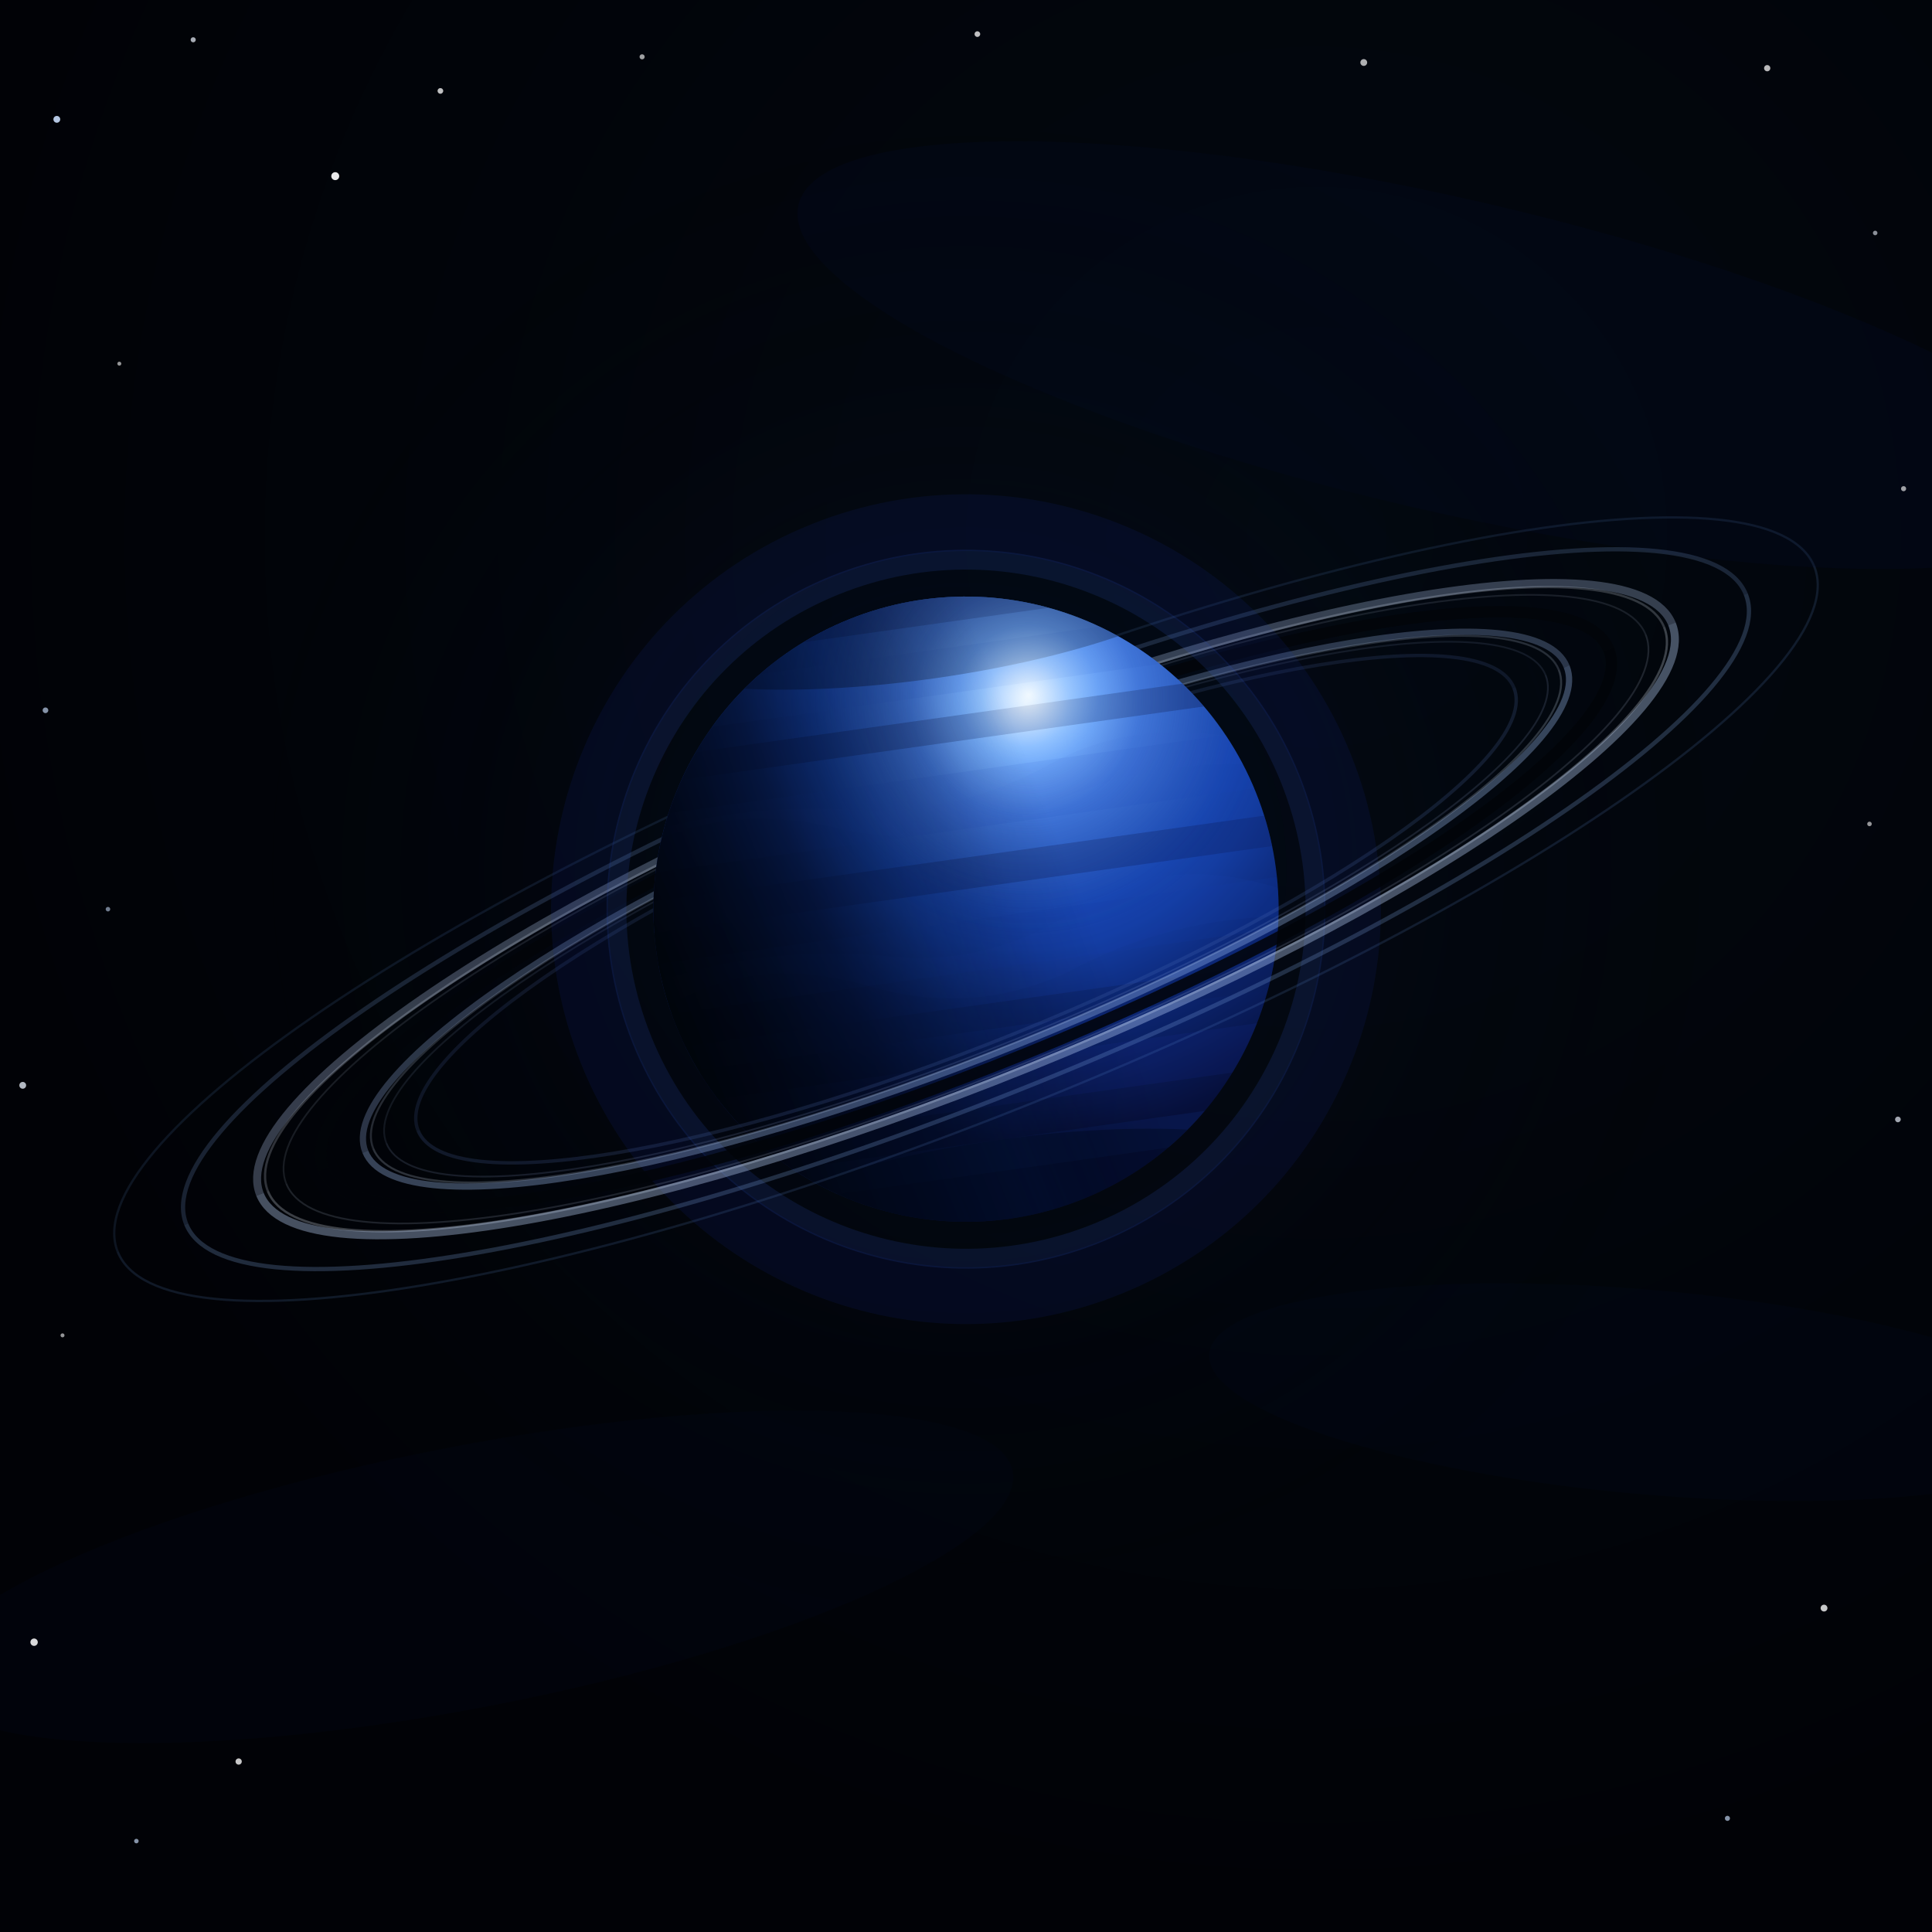
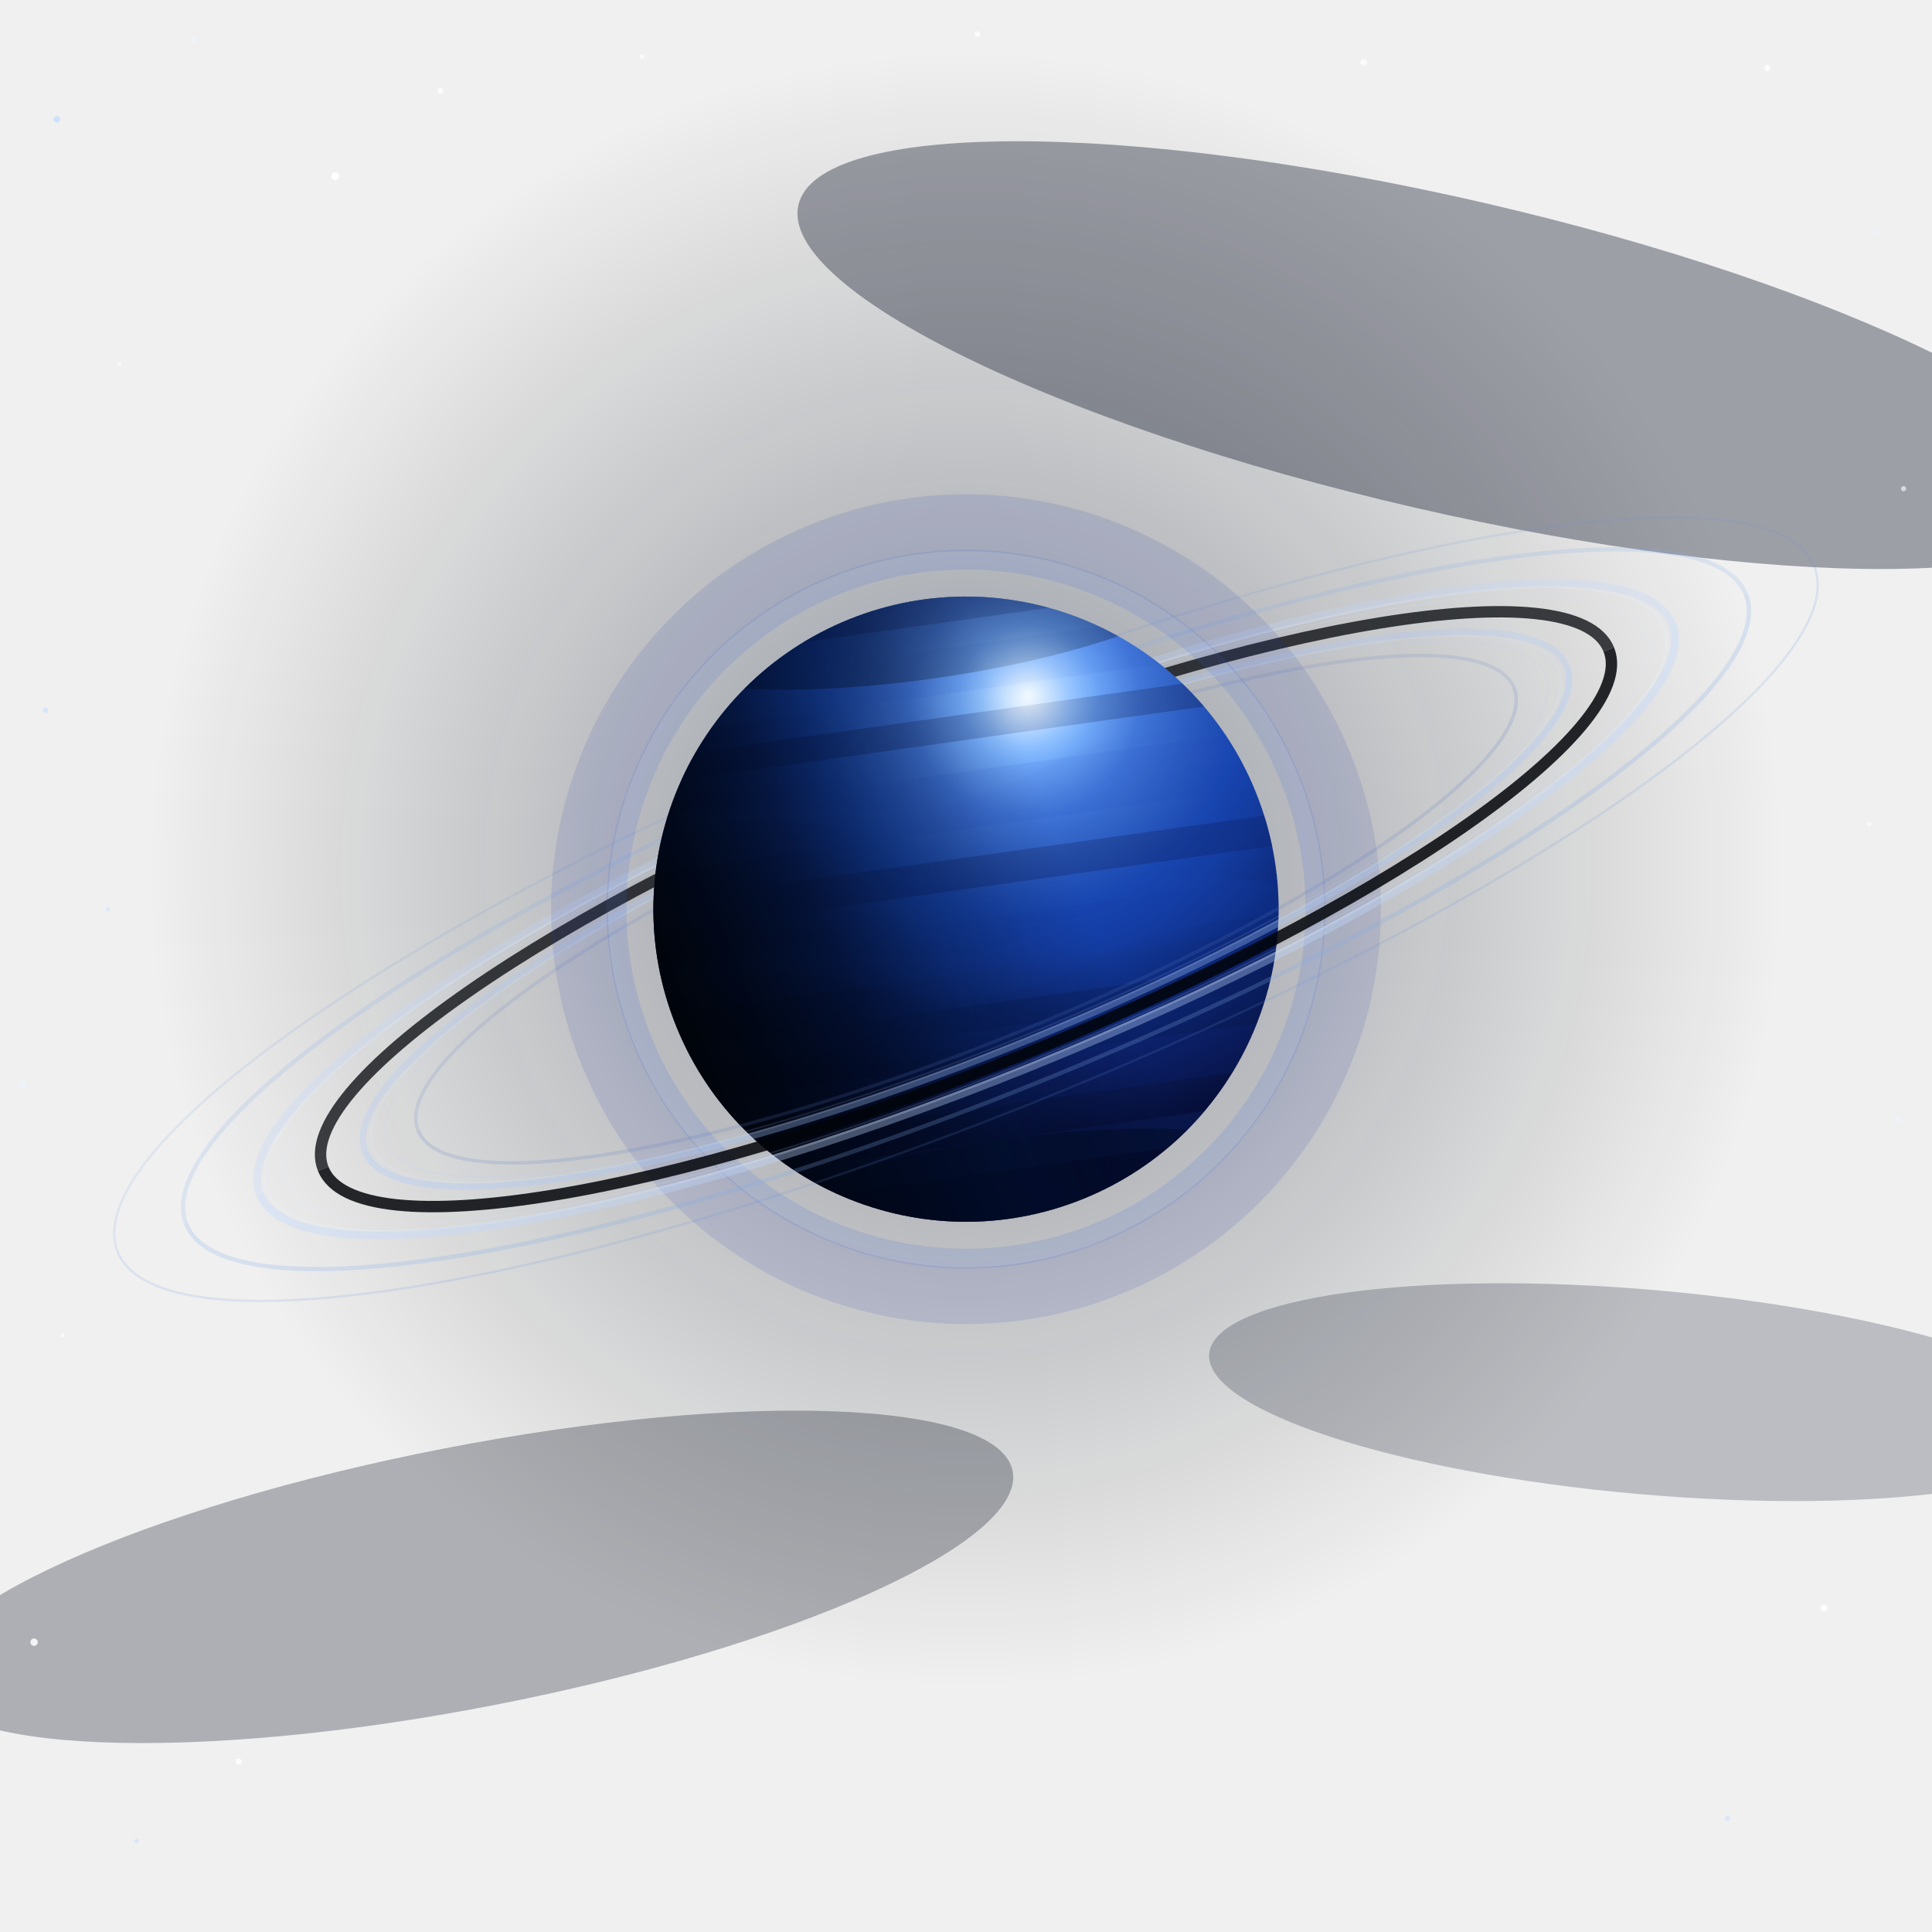
<svg xmlns="http://www.w3.org/2000/svg" width="100%" viewBox="0 0 680 680">
  <defs>
-     <radialGradient id="bg" cx="68%" cy="28%" r="72%">
-       <stop offset="0%" stop-color="#020810" />
-       <stop offset="100%" stop-color="#010206" />
-     </radialGradient>
    <radialGradient id="sceneGlow" cx="50%" cy="48%" r="42%">
      <stop offset="0%" stop-color="#081838" stop-opacity="0.42" />
      <stop offset="55%" stop-color="#030a18" stop-opacity="0.18" />
      <stop offset="100%" stop-color="#000" stop-opacity="0" />
    </radialGradient>
    <radialGradient id="pDay" cx="71%" cy="23%" r="70%">
      <stop offset="0%" stop-color="#e8f4ff" />
      <stop offset="10%" stop-color="#80b8ff" />
      <stop offset="26%" stop-color="#3870e0" />
      <stop offset="48%" stop-color="#1848b8" />
      <stop offset="72%" stop-color="#0c2878" />
      <stop offset="100%" stop-color="#060f3a" />
    </radialGradient>
    <linearGradient id="nightShadow" x1="0%" y1="0%" x2="100%" y2="0%">
      <stop offset="0%" stop-color="#000408" stop-opacity="0.96" />
      <stop offset="12%" stop-color="#000510" stop-opacity="0.88" />
      <stop offset="28%" stop-color="#000818" stop-opacity="0.68" />
      <stop offset="44%" stop-color="#000c20" stop-opacity="0.35" />
      <stop offset="58%" stop-color="#000" stop-opacity="0.10" />
      <stop offset="68%" stop-color="#000" stop-opacity="0" />
      <stop offset="100%" stop-color="#000" stop-opacity="0" />
    </linearGradient>
    <radialGradient id="shine" cx="72%" cy="22%" r="40%">
      <stop offset="0%" stop-color="#f8fdff" stop-opacity="0.80" />
      <stop offset="28%" stop-color="#80b8ff" stop-opacity="0.30" />
      <stop offset="100%" stop-color="#000" stop-opacity="0" />
    </radialGradient>
    <clipPath id="pClip">
      <circle cx="340" cy="320" r="110" />
    </clipPath>
  </defs>
-   <rect width="680" height="680" fill="url(#bg)" />
  <ellipse cx="510" cy="125" rx="235" ry="55" fill="#020820" opacity="0.35" transform="rotate(13,510,125)" />
  <ellipse cx="165" cy="555" rx="195" ry="46" fill="#010618" opacity="0.28" transform="rotate(-11,165,555)" />
  <ellipse cx="580" cy="490" rx="155" ry="36" fill="#020a1e" opacity="0.22" transform="rotate(5,580,490)" />
  <circle cx="20" cy="42" r="1.2" fill="#cce0ff" opacity="0.88" />
  <circle cx="68" cy="14" r="0.9" fill="#eef4ff" opacity="0.70" />
  <circle cx="118" cy="62" r="1.4" fill="#fff" opacity="0.92" />
  <circle cx="42" cy="128" r="0.7" fill="#fff" opacity="0.58" />
  <circle cx="16" cy="250" r="1.0" fill="#cce0ff" opacity="0.65" />
  <circle cx="8" cy="382" r="1.2" fill="#eef4ff" opacity="0.75" />
  <circle cx="22" cy="470" r="0.7" fill="#fff" opacity="0.58" />
  <circle cx="12" cy="578" r="1.3" fill="#fff" opacity="0.85" />
  <circle cx="48" cy="648" r="0.8" fill="#cce0ff" opacity="0.65" />
  <circle cx="155" cy="32" r="1.0" fill="#fff" opacity="0.75" />
  <circle cx="84" cy="620" r="1.1" fill="#fff" opacity="0.78" />
  <circle cx="622" cy="24" r="1.1" fill="#fff" opacity="0.72" />
  <circle cx="660" cy="82" r="0.8" fill="#eef4ff" opacity="0.58" />
  <circle cx="670" cy="172" r="0.9" fill="#fff" opacity="0.62" />
  <circle cx="668" cy="394" r="1.0" fill="#eef4ff" opacity="0.68" />
  <circle cx="642" cy="566" r="1.2" fill="#fff" opacity="0.78" />
  <circle cx="608" cy="640" r="0.9" fill="#cce0ff" opacity="0.65" />
  <circle cx="344" cy="12" r="1.0" fill="#fff" opacity="0.75" />
  <circle cx="480" cy="22" r="1.2" fill="#fff" opacity="0.68" />
  <circle cx="226" cy="20" r="0.9" fill="#fff" opacity="0.62" />
  <circle cx="38" cy="320" r="0.8" fill="#cce0ff" opacity="0.55" />
  <circle cx="658" cy="290" r="0.8" fill="#fff" opacity="0.58" />
  <circle cx="340" cy="320" r="340" fill="url(#sceneGlow)" />
  <g transform="rotate(-22, 340, 320)">
    <path d="M 18 320 A 322 72 0 0 1 662 320" fill="none" stroke="#6090d8" stroke-width="0.8" opacity="0.13" />
    <path d="M 44 320 A 296 66 0 0 1 636 320" fill="none" stroke="#80aae8" stroke-width="1.5" opacity="0.19" />
    <path d="M 72 320 A 268 60 0 0 1 608 320" fill="none" stroke="#c0d8ff" stroke-width="2.8" opacity="0.27" />
    <path d="M 75 320 A 265 59 0 0 1 605 320" fill="none" stroke="#e8f2ff" stroke-width="0.8" opacity="0.20" />
    <path d="M 96 320 A 244 55 0 0 1 584 320" fill="none" stroke="#010408" stroke-width="4" opacity="0.75" />
    <path d="M 112 320 A 228 51 0 0 1 568 320" fill="none" stroke="#a8c8ff" stroke-width="2.2" opacity="0.25" />
    <path d="M 115 320 A 225 50 0 0 1 565 320" fill="none" stroke="#d8eaff" stroke-width="0.7" opacity="0.17" />
    <path d="M 132 320 A 208 47 0 0 1 548 320" fill="none" stroke="#5878c0" stroke-width="1.2" opacity="0.15" />
    <path d="M 82 320 A 258 58 0 0 1 598 320" fill="none" stroke="#d0e4ff" stroke-width="0.6" opacity="0.11" />
    <path d="M 120 320 A 220 49 0 0 1 560 320" fill="none" stroke="#b0ccff" stroke-width="0.6" opacity="0.10" />
    <circle cx="340" cy="320" r="136" fill="none" stroke="#1030b0" stroke-width="20" opacity="0.11" />
    <circle cx="340" cy="320" r="123" fill="none" stroke="#3060e0" stroke-width="7" opacity="0.14" />
    <circle cx="340" cy="320" r="110" fill="url(#pDay)" />
    <g clip-path="url(#pClip)">
      <g transform="rotate(14, 340, 320)">
        <rect x="230" y="208" width="220" height="11" fill="#0c2268" opacity="0.38" />
        <rect x="230" y="228" width="220" height="16" fill="#2050c8" opacity="0.14" />
        <rect x="230" y="252" width="220" height="9" fill="#0a1c58" opacity="0.36" />
        <rect x="230" y="272" width="220" height="20" fill="#1848c0" opacity="0.13" />
        <rect x="230" y="302" width="220" height="11" fill="#0c2068" opacity="0.34" />
        <rect x="230" y="324" width="220" height="18" fill="#1038a8" opacity="0.14" />
        <rect x="230" y="354" width="220" height="9" fill="#0a1c58" opacity="0.35" />
        <rect x="230" y="374" width="220" height="16" fill="#1830a0" opacity="0.13" />
        <rect x="230" y="402" width="220" height="11" fill="#0c2268" opacity="0.35" />
        <path d="M230 278 Q268 272 306 280 Q342 287 378 273 Q410 261 450 276 L450 284 Q408 276 370 289 Q334 299 298 285 Q260 271 230 283Z" fill="#3060d0" opacity="0.07" />
        <path d="M230 330 Q268 323 308 332 Q344 342 380 325 Q412 310 450 328 L450 338 Q410 333 372 347 Q336 358 300 341 Q262 325 230 340Z" fill="#2050c0" opacity="0.07" />
        <ellipse cx="340" cy="210" rx="110" ry="28" fill="#000820" opacity="0.38" />
        <ellipse cx="340" cy="430" rx="110" ry="28" fill="#000820" opacity="0.44" />
      </g>
      <circle cx="340" cy="320" r="110" fill="url(#shine)" />
      <rect x="230" y="210" width="220" height="220" fill="url(#nightShadow)" />
    </g>
    <path d="M 132 320 A 208 47 0 0 0 548 320" fill="none" stroke="#5878c0" stroke-width="1.2" opacity="0.18" />
    <path d="M 115 320 A 225 50 0 0 0 565 320" fill="none" stroke="#d8eaff" stroke-width="0.7" opacity="0.20" />
    <path d="M 112 320 A 228 51 0 0 0 568 320" fill="none" stroke="#a8c8ff" stroke-width="2.2" opacity="0.32" />
    <path d="M 96 320 A 244 55 0 0 0 584 320" fill="none" stroke="#010408" stroke-width="4" opacity="0.85" />
    <path d="M 75 320 A 265 59 0 0 0 605 320" fill="none" stroke="#e8f2ff" stroke-width="0.8" opacity="0.25" />
    <path d="M 72 320 A 268 60 0 0 0 608 320" fill="none" stroke="#c0d8ff" stroke-width="2.8" opacity="0.36" />
    <path d="M 44 320 A 296 66 0 0 0 636 320" fill="none" stroke="#80aae8" stroke-width="1.5" opacity="0.24" />
    <path d="M 18 320 A 322 72 0 0 0 662 320" fill="none" stroke="#6090d8" stroke-width="0.8" opacity="0.16" />
    <path d="M 82 320 A 258 58 0 0 0 598 320" fill="none" stroke="#d0e4ff" stroke-width="0.6" opacity="0.14" />
    <path d="M 120 320 A 220 49 0 0 0 560 320" fill="none" stroke="#b0ccff" stroke-width="0.6" opacity="0.13" />
  </g>
</svg>
